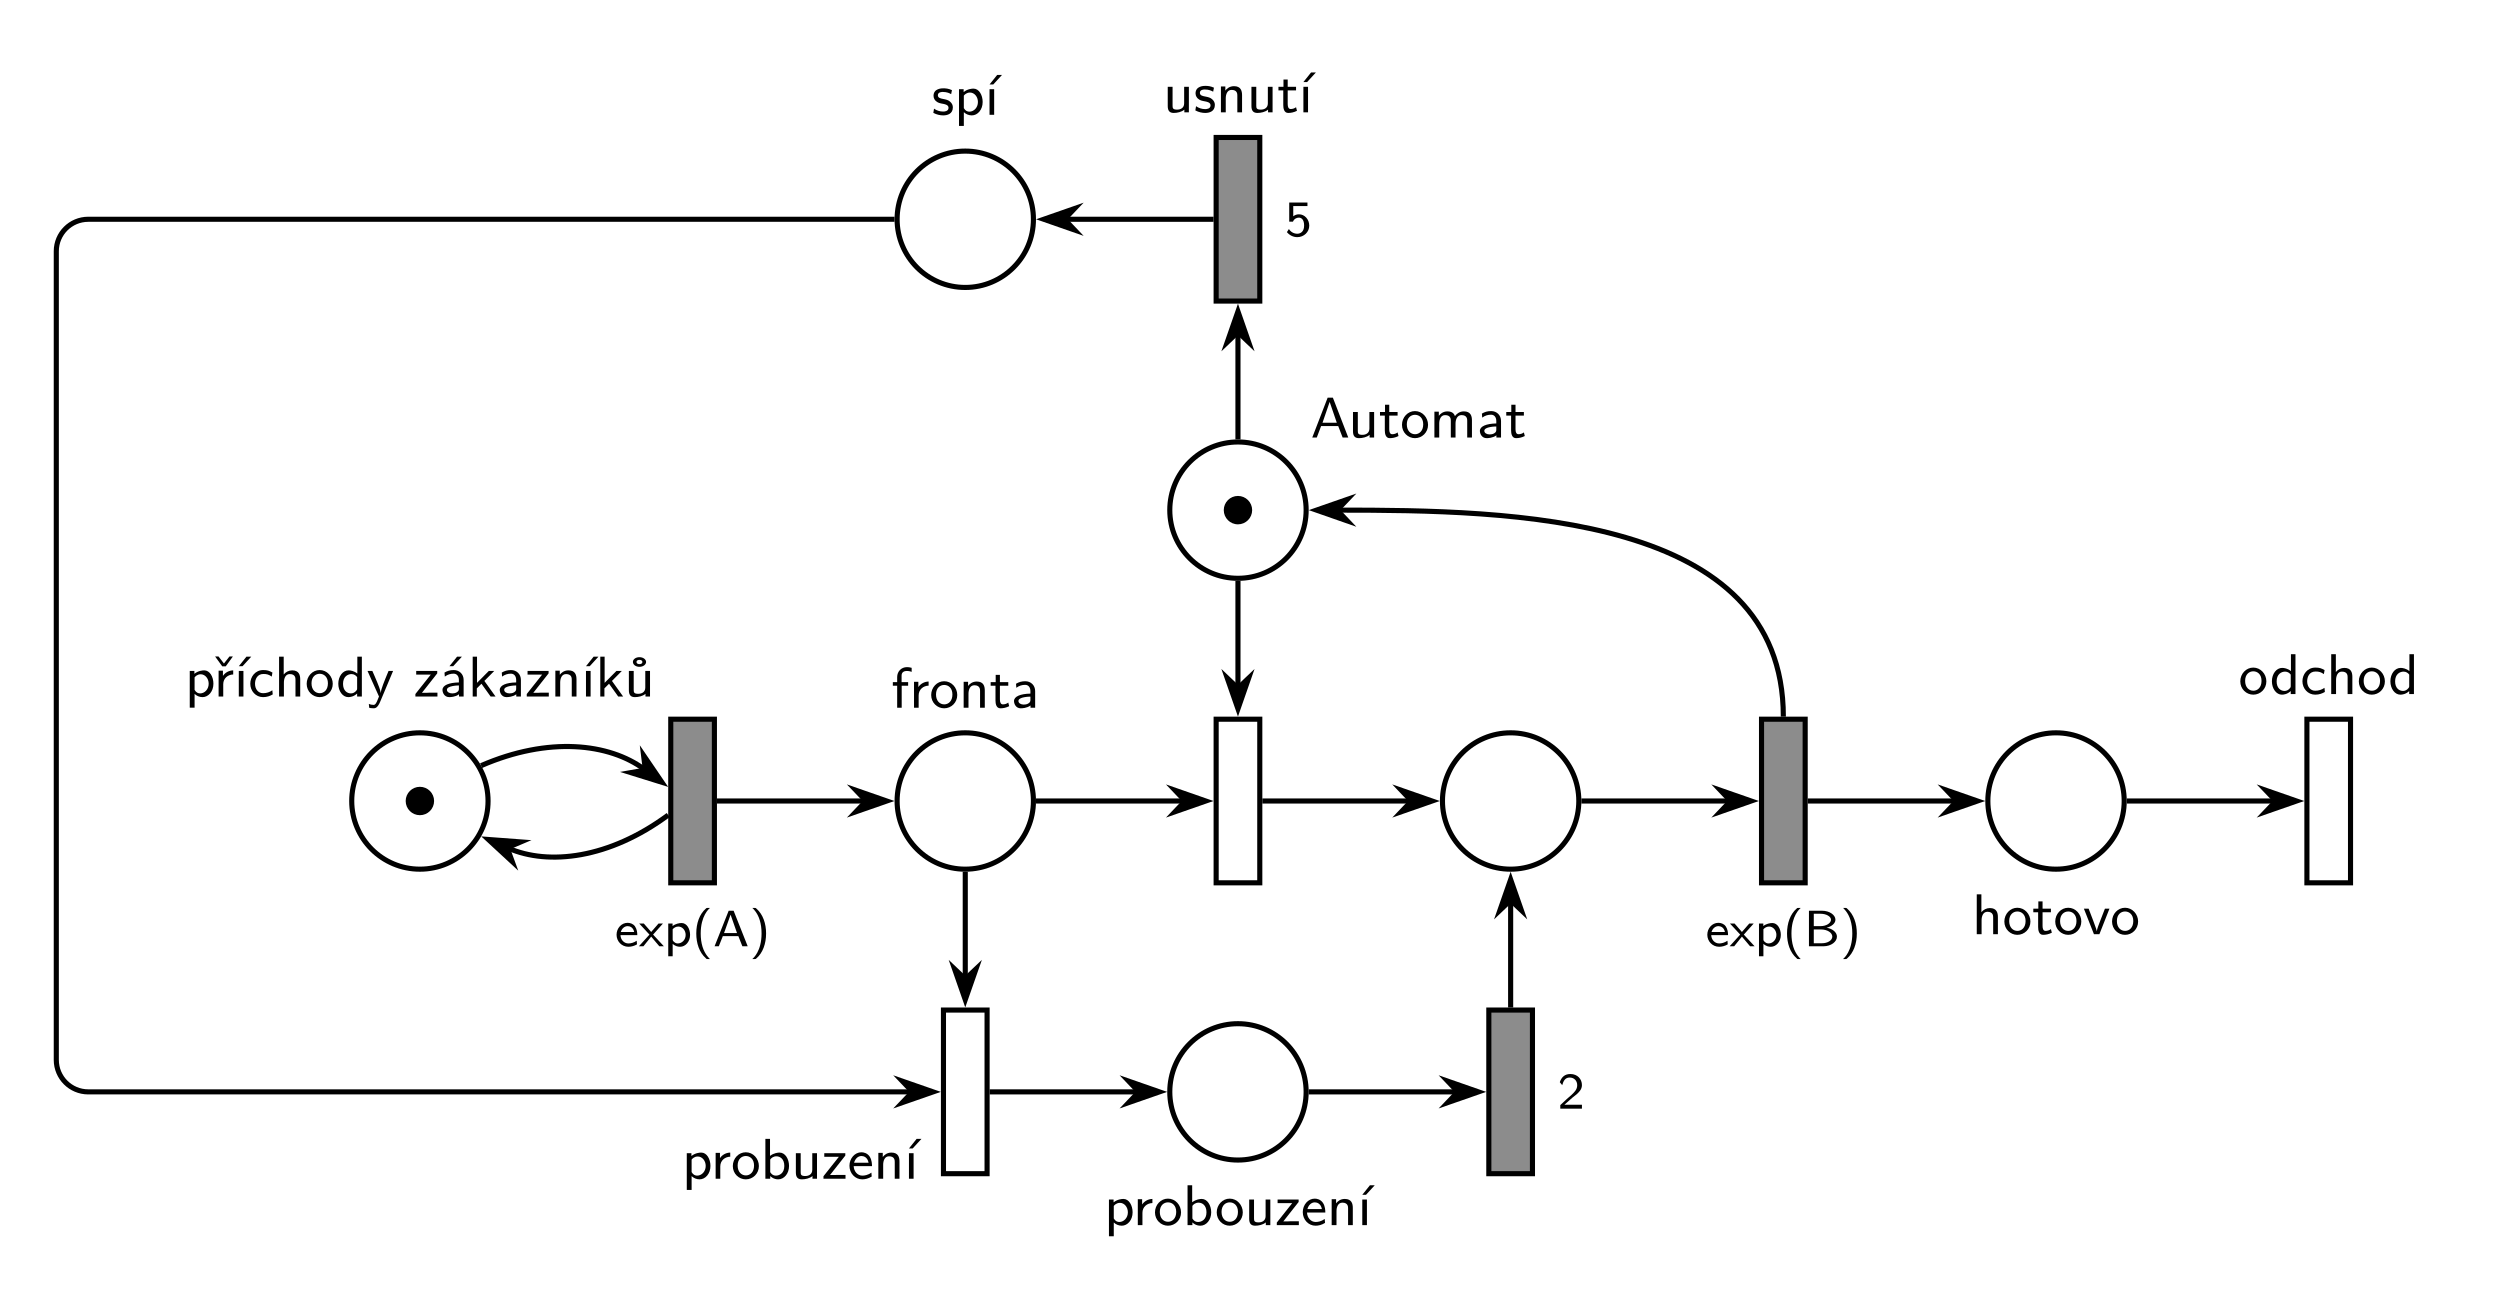
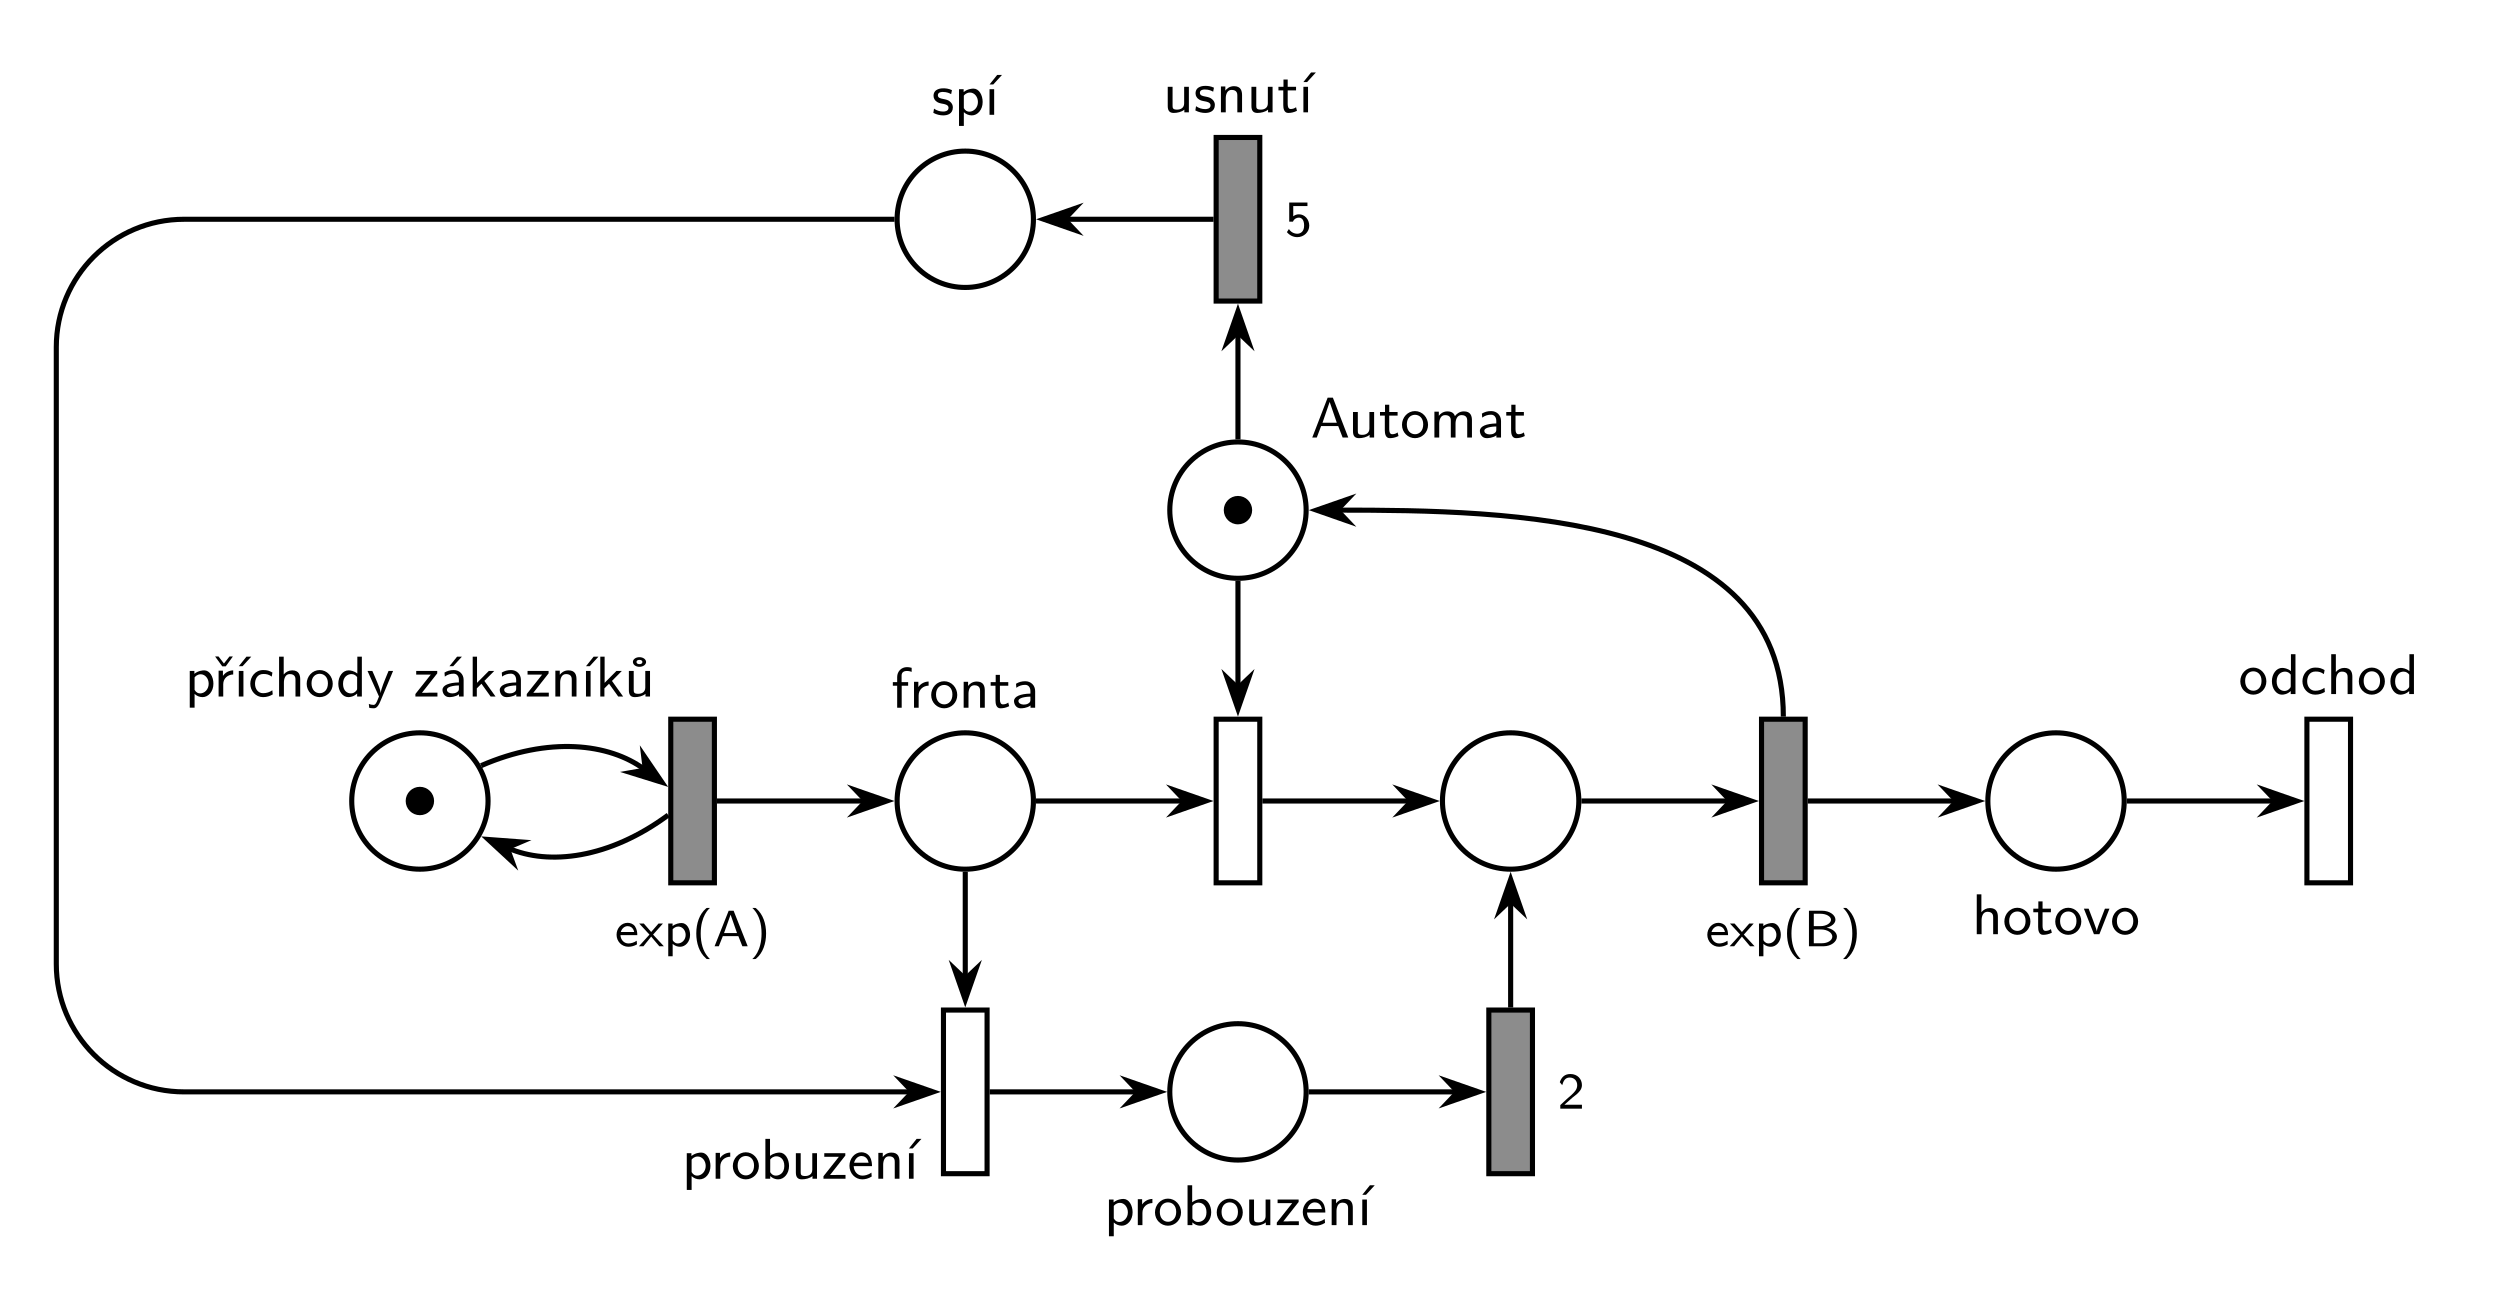
<svg xmlns="http://www.w3.org/2000/svg" xmlns:xlink="http://www.w3.org/1999/xlink" width="388.041pt" height="204.063pt" viewBox="0 0 388.041 204.063">
  <defs>
    <g>
      <g id="glyph-0-0">
        <path d="M 4.406 -1.984 C 4.406 -3.062 3.844 -4.062 2.984 -4.062 C 2.734 -4.062 2.062 -4.016 1.453 -3.531 L 1.453 -3.969 L 0.734 -3.969 L 0.734 1.734 L 1.484 1.734 L 1.484 -0.406 C 1.812 -0.094 2.25 0.094 2.719 0.094 C 3.625 0.094 4.406 -0.781 4.406 -1.984 Z M 3.672 -1.984 C 3.672 -1.125 3.047 -0.484 2.344 -0.484 C 2.062 -0.484 1.734 -0.594 1.484 -1.031 L 1.484 -2.969 C 1.594 -3.125 1.922 -3.453 2.438 -3.453 C 3.109 -3.453 3.672 -2.812 3.672 -1.984 Z M 3.672 -1.984 " />
      </g>
      <g id="glyph-0-1">
        <path d="M 3 -3.422 L 3 -4.062 C 2.359 -4.047 1.766 -3.734 1.406 -3.203 L 1.406 -4.016 L 0.734 -4.016 L 0.734 0 L 1.453 0 L 1.453 -1.906 C 1.453 -2.844 2.188 -3.406 3 -3.422 Z M 2.953 -6.219 L 2.422 -6.219 L 1.562 -5.125 L 0.719 -6.219 L 0.188 -6.219 L 1.297 -4.688 L 1.844 -4.688 Z M 2.953 -6.219 " />
      </g>
      <g id="glyph-0-2">
        <path d="M 1.453 0 L 1.453 -3.969 L 0.734 -3.969 L 0.734 0 Z M 2.672 -6.188 L 1.922 -6.188 L 0.734 -4.703 L 1.312 -4.703 Z M 2.672 -6.188 " />
      </g>
      <g id="glyph-0-3">
        <path d="M 3.812 -0.328 L 3.75 -0.969 C 3.328 -0.672 2.859 -0.516 2.312 -0.516 C 1.562 -0.516 1.062 -1.141 1.062 -1.984 C 1.062 -2.672 1.406 -3.5 2.359 -3.5 C 2.922 -3.5 3.203 -3.406 3.656 -3.094 L 3.766 -3.719 C 3.266 -4 2.984 -4.109 2.344 -4.109 C 1.078 -4.109 0.328 -3.047 0.328 -1.984 C 0.328 -0.875 1.156 0.094 2.312 0.094 C 2.938 0.094 3.406 -0.094 3.812 -0.328 Z M 3.812 -0.328 " />
      </g>
      <g id="glyph-0-4">
        <path d="M 4 0 L 4 -2.656 C 4 -3.312 3.828 -4.062 2.75 -4.062 C 2.234 -4.062 1.75 -3.812 1.438 -3.422 L 1.438 -6.188 L 0.719 -6.188 L 0.719 0 L 1.469 0 L 1.469 -2.172 C 1.469 -2.766 1.688 -3.484 2.375 -3.484 C 3.266 -3.484 3.266 -2.844 3.266 -2.594 L 3.266 0 Z M 4 0 " />
      </g>
      <g id="glyph-0-5">
        <path d="M 4.312 -1.969 C 4.312 -3.125 3.422 -4.109 2.281 -4.109 C 1.172 -4.109 0.266 -3.156 0.266 -1.969 C 0.266 -0.781 1.203 0.094 2.281 0.094 C 3.391 0.094 4.312 -0.797 4.312 -1.969 Z M 3.562 -2.047 C 3.562 -1.016 2.938 -0.516 2.297 -0.516 C 1.609 -0.516 1.016 -1.047 1.016 -2.047 C 1.016 -3.094 1.672 -3.531 2.281 -3.531 C 2.922 -3.531 3.562 -3.078 3.562 -2.047 Z M 3.562 -2.047 " />
      </g>
      <g id="glyph-0-6">
        <path d="M 3.984 0 L 3.984 -6.188 L 3.281 -6.188 L 3.281 -3.562 C 2.781 -3.984 2.203 -4.062 1.922 -4.062 C 1.016 -4.062 0.328 -3.125 0.328 -1.984 C 0.328 -0.828 1.016 0.094 1.875 0.094 C 2.156 0.094 2.719 0.031 3.25 -0.469 L 3.25 0 Z M 3.25 -1.266 C 3.25 -1.094 3.25 -1.078 3.156 -0.953 C 2.906 -0.625 2.609 -0.484 2.281 -0.484 C 1.703 -0.484 1.062 -0.906 1.062 -1.969 C 1.062 -3.109 1.812 -3.484 2.375 -3.484 C 2.797 -3.484 3.078 -3.25 3.25 -3.016 Z M 3.25 -1.266 " />
      </g>
      <g id="glyph-0-7">
        <path d="M 4.094 -3.969 L 3.391 -3.969 C 2.719 -2.344 2.219 -1.156 2.172 -0.531 C 2.156 -0.938 1.781 -1.859 1.672 -2.109 C 1.297 -3.031 1.156 -3.328 0.875 -3.969 L 0.125 -3.969 L 1.906 0 L 1.578 0.797 C 1.344 1.297 1.172 1.297 1.047 1.297 C 0.906 1.297 0.594 1.266 0.328 1.141 L 0.391 1.75 C 0.406 1.766 0.734 1.828 1.047 1.828 C 1.281 1.828 1.672 1.828 2.109 0.766 Z M 4.094 -3.969 " />
      </g>
      <g id="glyph-0-8">
        <path d="M 3.688 0 L 3.688 -0.594 L 2.344 -0.594 C 2.234 -0.594 2.125 -0.578 2.031 -0.578 L 1.281 -0.578 L 3.656 -3.594 L 3.656 -3.969 L 0.391 -3.969 L 0.391 -3.406 L 1.641 -3.406 C 1.75 -3.406 1.859 -3.406 1.969 -3.406 L 2.656 -3.406 L 0.266 -0.391 L 0.266 0 Z M 3.688 0 " />
      </g>
      <g id="glyph-0-9">
        <path d="M 3.766 0 L 3.766 -2.578 C 3.766 -3.469 3.109 -4.109 2.234 -4.109 C 1.656 -4.109 1.219 -3.969 0.797 -3.719 L 0.844 -3.094 C 1.297 -3.422 1.734 -3.547 2.219 -3.547 C 2.719 -3.547 3.031 -3.156 3.031 -2.562 L 3.031 -2.188 C 1.484 -2.156 0.484 -1.75 0.484 -1.031 C 0.484 -0.609 0.766 0.094 1.531 0.094 C 1.719 0.094 2.484 0.078 3.047 -0.344 L 3.047 0 Z M 3.031 -1.25 C 3.031 -1.062 3.031 -0.844 2.703 -0.656 C 2.484 -0.516 2.188 -0.484 2 -0.484 C 1.547 -0.484 1.172 -0.703 1.172 -1.047 C 1.172 -1.688 2.906 -1.719 3.031 -1.719 Z M 3.5 -6.188 L 2.75 -6.188 L 1.562 -4.703 L 2.141 -4.703 Z M 3.5 -6.188 " />
      </g>
      <g id="glyph-0-10">
        <path d="M 4.312 0 L 2.578 -2.422 L 4.109 -3.969 L 3.266 -3.969 L 1.438 -2.125 L 1.438 -6.188 L 0.766 -6.188 L 0.766 0 L 1.406 0 L 1.406 -1.266 L 2.125 -1.984 L 3.547 0 Z M 4.312 0 " />
      </g>
      <g id="glyph-0-11">
        <path d="M 3.766 0 L 3.766 -2.578 C 3.766 -3.469 3.109 -4.109 2.234 -4.109 C 1.656 -4.109 1.219 -3.969 0.797 -3.719 L 0.844 -3.094 C 1.297 -3.422 1.734 -3.547 2.219 -3.547 C 2.719 -3.547 3.031 -3.156 3.031 -2.562 L 3.031 -2.188 C 1.484 -2.156 0.484 -1.75 0.484 -1.031 C 0.484 -0.609 0.766 0.094 1.531 0.094 C 1.719 0.094 2.484 0.078 3.047 -0.344 L 3.047 0 Z M 3.031 -1.25 C 3.031 -1.062 3.031 -0.844 2.703 -0.656 C 2.484 -0.516 2.188 -0.484 2 -0.484 C 1.547 -0.484 1.172 -0.703 1.172 -1.047 C 1.172 -1.688 2.906 -1.719 3.031 -1.719 Z M 3.031 -1.25 " />
      </g>
      <g id="glyph-0-12">
        <path d="M 4 0 L 4 -2.656 C 4 -3.312 3.828 -4.062 2.75 -4.062 C 2.047 -4.062 1.609 -3.656 1.406 -3.375 L 1.406 -4.016 L 0.719 -4.016 L 0.719 0 L 1.469 0 L 1.469 -2.172 C 1.469 -2.766 1.688 -3.484 2.375 -3.484 C 3.266 -3.484 3.266 -2.844 3.266 -2.594 L 3.266 0 Z M 4 0 " />
      </g>
      <g id="glyph-0-13">
        <path d="M 4 0 L 4 -3.969 L 3.266 -3.969 L 3.266 -1.391 C 3.266 -0.672 2.703 -0.422 2.172 -0.422 C 1.531 -0.422 1.469 -0.641 1.469 -1.016 L 1.469 -3.969 L 0.719 -3.969 L 0.719 -0.969 C 0.719 -0.219 1.031 0.094 1.656 0.094 C 2.172 0.094 2.875 -0.047 3.297 -0.422 L 3.297 0 Z M 2.812 -5.359 C 2.812 -5.078 2.547 -5.031 2.359 -5.031 C 2.188 -5.031 1.906 -5.078 1.906 -5.359 C 1.906 -5.641 2.188 -5.688 2.359 -5.688 C 2.531 -5.688 2.812 -5.641 2.812 -5.359 Z M 3.391 -5.359 C 3.391 -5.766 2.938 -6.109 2.359 -6.109 C 1.75 -6.109 1.344 -5.75 1.344 -5.375 C 1.344 -4.953 1.781 -4.609 2.359 -4.609 C 2.969 -4.609 3.391 -4.984 3.391 -5.359 Z M 3.391 -5.359 " />
      </g>
      <g id="glyph-0-14">
        <path d="M 3.172 -5.562 L 3.172 -6.188 C 3.062 -6.219 2.781 -6.297 2.438 -6.297 C 1.578 -6.297 0.922 -5.641 0.922 -4.75 L 0.922 -3.969 L 0.25 -3.969 L 0.25 -3.406 L 0.922 -3.406 L 0.922 0 L 1.625 0 L 1.625 -3.406 L 2.625 -3.406 L 2.625 -3.969 L 1.609 -3.969 L 1.609 -5 C 1.609 -5.641 2.188 -5.703 2.438 -5.703 C 2.516 -5.703 2.812 -5.703 3.172 -5.562 Z M 3.172 -5.562 " />
      </g>
      <g id="glyph-0-15">
        <path d="M 3 -3.422 L 3 -4.062 C 2.359 -4.047 1.766 -3.734 1.406 -3.203 L 1.406 -4.016 L 0.734 -4.016 L 0.734 0 L 1.453 0 L 1.453 -1.906 C 1.453 -2.844 2.188 -3.406 3 -3.422 Z M 3 -3.422 " />
      </g>
      <g id="glyph-0-16">
        <path d="M 3.047 -0.234 L 2.906 -0.797 C 2.672 -0.609 2.359 -0.516 2.078 -0.516 C 1.734 -0.516 1.609 -0.828 1.609 -1.281 L 1.609 -3.406 L 2.906 -3.406 L 2.906 -3.969 L 1.609 -3.969 L 1.609 -5.094 L 0.953 -5.094 L 0.953 -3.969 L 0.172 -3.969 L 0.172 -3.406 L 0.922 -3.406 L 0.922 -1.125 C 0.922 -0.594 1.047 0.094 1.688 0.094 C 2.094 0.094 2.547 0.016 3.047 -0.234 Z M 3.047 -0.234 " />
      </g>
      <g id="glyph-0-17">
        <path d="M 5.859 0 L 3.469 -6.188 L 2.656 -6.188 L 0.266 0 L 0.969 0 L 1.641 -1.781 L 4.297 -1.781 L 4.984 0 Z M 4.078 -2.297 L 1.859 -2.297 L 2.969 -5.531 Z M 4.078 -2.297 " />
      </g>
      <g id="glyph-0-18">
        <path d="M 4 0 L 4 -3.969 L 3.266 -3.969 L 3.266 -1.391 C 3.266 -0.672 2.703 -0.422 2.172 -0.422 C 1.531 -0.422 1.469 -0.641 1.469 -1.016 L 1.469 -3.969 L 0.719 -3.969 L 0.719 -0.969 C 0.719 -0.219 1.031 0.094 1.656 0.094 C 2.172 0.094 2.875 -0.047 3.297 -0.422 L 3.297 0 Z M 4 0 " />
      </g>
      <g id="glyph-0-19">
        <path d="M 6.547 0 L 6.547 -2.656 C 6.547 -3.312 6.375 -4.062 5.297 -4.062 C 4.547 -4.062 4.125 -3.609 3.906 -3.328 C 3.844 -3.5 3.656 -4.062 2.75 -4.062 C 2.047 -4.062 1.609 -3.656 1.406 -3.375 L 1.406 -4.016 L 0.719 -4.016 L 0.719 0 L 1.469 0 L 1.469 -2.172 C 1.469 -2.766 1.688 -3.484 2.375 -3.484 C 3.266 -3.484 3.266 -2.844 3.266 -2.594 L 3.266 0 L 4 0 L 4 -2.172 C 4 -2.766 4.234 -3.484 4.922 -3.484 C 5.812 -3.484 5.812 -2.844 5.812 -2.594 L 5.812 0 Z M 6.547 0 " />
      </g>
      <g id="glyph-0-20">
        <path d="M 4.094 -3.969 L 3.391 -3.969 C 3 -2.984 3 -2.969 2.688 -2.156 C 2.5 -1.688 2.172 -0.828 2.125 -0.484 L 2.109 -0.484 C 2.094 -0.641 2.062 -0.812 1.578 -2.094 L 0.859 -3.969 L 0.125 -3.969 L 1.688 0 L 2.531 0 Z M 4.094 -3.969 " />
      </g>
      <g id="glyph-0-21">
        <path d="M 3.297 -1.156 C 3.297 -1.469 3.172 -1.781 2.859 -2.047 C 2.562 -2.297 2.297 -2.359 1.734 -2.469 C 1.422 -2.531 0.969 -2.609 0.969 -3.031 C 0.969 -3.547 1.609 -3.547 1.734 -3.547 C 2.391 -3.547 2.781 -3.344 3.031 -3.203 L 3.156 -3.828 C 2.594 -4.078 2.188 -4.109 1.812 -4.109 C 1.609 -4.109 0.297 -4.109 0.297 -2.938 C 0.297 -2.5 0.562 -2.234 0.656 -2.141 C 1 -1.844 1.234 -1.797 1.844 -1.688 C 2.125 -1.625 2.625 -1.531 2.625 -1.078 C 2.625 -0.5 1.906 -0.5 1.797 -0.5 C 1.266 -0.5 0.766 -0.672 0.375 -0.953 L 0.266 -0.297 C 0.797 -0.016 1.344 0.094 1.797 0.094 C 2.375 0.094 3.297 -0.094 3.297 -1.156 Z M 3.297 -1.156 " />
      </g>
      <g id="glyph-0-22">
        <path d="M 4.406 -1.984 C 4.406 -3.062 3.812 -4.062 2.938 -4.062 C 2.703 -4.062 2.062 -4.016 1.453 -3.547 L 1.453 -6.188 L 0.734 -6.188 L 0.734 0 L 1.484 0 L 1.484 -0.422 C 1.594 -0.297 2.047 0.094 2.719 0.094 C 3.641 0.094 4.406 -0.797 4.406 -1.984 Z M 3.672 -1.984 C 3.672 -0.844 2.906 -0.484 2.359 -0.484 C 1.781 -0.484 1.531 -0.953 1.484 -1.031 L 1.484 -2.984 C 1.609 -3.172 1.938 -3.484 2.438 -3.484 C 2.984 -3.484 3.672 -3.109 3.672 -1.984 Z M 3.672 -1.984 " />
      </g>
      <g id="glyph-0-23">
        <path d="M 3.812 -1.953 C 3.812 -2.234 3.797 -2.906 3.453 -3.438 C 3.078 -4 2.5 -4.109 2.172 -4.109 C 1.141 -4.109 0.312 -3.156 0.312 -2.016 C 0.312 -0.844 1.188 0.094 2.297 0.094 C 2.734 0.094 3.25 -0.016 3.766 -0.344 L 3.719 -0.953 C 3.156 -0.547 2.625 -0.484 2.312 -0.484 C 1.562 -0.484 1 -1.141 0.969 -1.953 Z M 3.281 -2.484 L 1.031 -2.484 C 1.172 -3.047 1.609 -3.531 2.172 -3.531 C 2.5 -3.531 3.109 -3.375 3.281 -2.484 Z M 3.281 -2.484 " />
      </g>
      <g id="glyph-1-0">
        <path d="M 3.5 -1.734 C 3.5 -2.109 3.453 -2.641 3.141 -3.094 C 2.859 -3.5 2.375 -3.641 2 -3.641 C 1.031 -3.641 0.281 -2.797 0.281 -1.781 C 0.281 -0.766 1.078 0.078 2.125 0.078 C 2.578 0.078 3.062 -0.062 3.453 -0.297 L 3.406 -0.859 C 2.969 -0.547 2.469 -0.438 2.125 -0.438 C 1.438 -0.438 0.906 -1.016 0.891 -1.734 Z M 3.016 -2.219 L 0.938 -2.219 C 1.125 -2.844 1.594 -3.125 2 -3.125 C 2.344 -3.125 2.859 -2.953 3.016 -2.219 Z M 3.016 -2.219 " />
      </g>
      <g id="glyph-1-1">
        <path d="M 3.875 0 L 2.203 -1.812 L 3.734 -3.531 L 3.047 -3.531 L 1.906 -2.219 L 0.766 -3.531 L 0.047 -3.531 L 1.641 -1.812 L 0 0 L 0.703 0 L 1.906 -1.5 L 3.172 0 Z M 3.875 0 " />
      </g>
      <g id="glyph-1-2">
        <path d="M 4.062 -1.766 C 4.062 -2.719 3.547 -3.609 2.75 -3.609 C 2.391 -3.609 1.797 -3.5 1.344 -3.141 L 1.344 -3.531 L 0.672 -3.531 L 0.672 1.547 L 1.359 1.547 L 1.359 -0.375 C 1.781 0.016 2.234 0.078 2.516 0.078 C 3.344 0.078 4.062 -0.719 4.062 -1.766 Z M 3.375 -1.766 C 3.375 -0.984 2.781 -0.438 2.156 -0.438 C 2.047 -0.438 1.844 -0.453 1.641 -0.625 C 1.391 -0.812 1.359 -0.922 1.359 -1.078 L 1.359 -2.641 C 1.547 -2.859 1.859 -3.062 2.234 -3.062 C 2.875 -3.062 3.375 -2.469 3.375 -1.766 Z M 3.375 -1.766 " />
      </g>
      <g id="glyph-1-3">
        <path d="M 2.797 1.984 C 2.781 1.969 2.016 1.312 1.641 0.078 C 1.453 -0.547 1.359 -1.203 1.359 -1.984 C 1.359 -4.734 2.641 -5.812 2.797 -5.953 L 2.422 -5.953 C 2.281 -5.953 2.266 -5.953 2.172 -5.859 C 1.172 -5 0.672 -3.578 0.672 -1.984 C 0.672 -0.484 1.125 0.953 2.172 1.875 C 2.266 1.984 2.281 1.984 2.422 1.984 Z M 2.797 1.984 " />
      </g>
      <g id="glyph-1-4">
        <path d="M 5.375 0 L 3.188 -5.516 L 2.422 -5.516 L 0.234 0 L 0.891 0 L 1.516 -1.578 L 3.922 -1.578 L 4.547 0 Z M 3.719 -2.047 L 1.703 -2.047 L 2.719 -4.906 Z M 3.719 -2.047 " />
      </g>
      <g id="glyph-1-5">
        <path d="M 2.609 -1.984 C 2.609 -3.484 2.156 -4.922 1.109 -5.844 C 1 -5.953 0.984 -5.953 0.844 -5.953 L 0.469 -5.953 C 0.484 -5.938 1.266 -5.281 1.625 -4.047 C 1.812 -3.422 1.906 -2.766 1.906 -1.984 C 1.906 0.766 0.625 1.844 0.469 1.984 L 0.844 1.984 C 0.984 1.984 1 1.984 1.094 1.891 C 2.094 1.031 2.609 -0.391 2.609 -1.984 Z M 2.609 -1.984 " />
      </g>
      <g id="glyph-1-6">
        <path d="M 5.141 -1.5 C 5.141 -2.188 4.406 -2.75 3.531 -2.875 C 4.344 -3.078 4.906 -3.562 4.906 -4.125 C 4.906 -4.859 4 -5.516 2.828 -5.516 L 0.797 -5.516 L 0.797 0 L 3.062 0 C 4.234 0 5.141 -0.703 5.141 -1.5 Z M 4.219 -4.125 C 4.219 -3.594 3.5 -3.125 2.594 -3.125 L 1.547 -3.125 L 1.547 -5.047 L 2.594 -5.047 C 3.484 -5.047 4.219 -4.625 4.219 -4.125 Z M 4.422 -1.5 C 4.422 -0.906 3.688 -0.469 2.812 -0.469 L 1.547 -0.469 L 1.547 -2.609 L 2.672 -2.609 C 3.672 -2.609 4.422 -2.094 4.422 -1.5 Z M 4.422 -1.5 " />
      </g>
      <g id="glyph-1-7">
        <path d="M 3.781 -1.609 C 3.781 -2.594 3.062 -3.375 2.188 -3.375 C 1.844 -3.375 1.547 -3.266 1.297 -3.062 L 1.297 -4.656 L 3.5 -4.656 L 3.5 -5.203 L 0.672 -5.203 L 0.672 -2.234 L 1.25 -2.234 C 1.438 -2.672 1.812 -2.859 2.172 -2.859 C 2.5 -2.859 2.984 -2.641 2.984 -1.625 C 2.984 -0.594 2.328 -0.359 1.922 -0.359 C 1.391 -0.359 0.891 -0.641 0.625 -1.094 L 0.312 -0.609 C 0.703 -0.125 1.297 0.172 1.922 0.172 C 2.969 0.172 3.781 -0.641 3.781 -1.609 Z M 3.781 -1.609 " />
      </g>
      <g id="glyph-1-8">
        <path d="M 3.781 0 L 3.781 -0.609 L 2.25 -0.609 C 2.156 -0.609 2.062 -0.609 1.953 -0.609 L 1.062 -0.609 L 2.281 -1.688 C 2.422 -1.812 2.812 -2.109 2.969 -2.234 C 3.312 -2.562 3.781 -2.969 3.781 -3.656 C 3.781 -4.562 3.125 -5.375 1.984 -5.375 C 1.141 -5.375 0.625 -4.922 0.344 -4.109 L 0.719 -3.641 C 0.906 -4.312 1.188 -4.828 1.875 -4.828 C 2.547 -4.828 3.047 -4.359 3.047 -3.641 C 3.047 -2.984 2.656 -2.609 2.188 -2.156 C 2.031 -2 1.594 -1.641 1.422 -1.484 C 1.203 -1.281 0.656 -0.75 0.422 -0.547 L 0.422 0 Z M 3.781 0 " />
      </g>
    </g>
    <clipPath id="clip-0">
      <path clip-rule="nonzero" d="M 0.41 0 L 386.676 0 L 386.676 203.129 L 0.41 203.129 Z M 0.41 0 " />
    </clipPath>
    <clipPath id="clip-1">
      <path clip-rule="nonzero" d="M 0.41 22 L 153 22 L 153 181 L 0.41 181 Z M 0.41 22 " />
    </clipPath>
  </defs>
  <g clip-path="url(#clip-0)">
    <path fill-rule="nonzero" fill="rgb(100%, 100%, 100%)" fill-opacity="1" d="M 0.41 203.133 L 0.41 0 L 386.68 0 L 386.68 203.133 Z M 0.41 203.133 " />
  </g>
  <path fill="none" stroke-width="0.797" stroke-linecap="butt" stroke-linejoin="miter" stroke="rgb(0%, 0%, 0%)" stroke-opacity="1" stroke-miterlimit="10" d="M 10.628 0.001 C 10.628 5.872 5.872 10.632 0.002 10.632 C -5.869 10.632 -10.629 5.872 -10.629 0.001 C -10.629 -5.87 -5.869 -10.63 0.002 -10.63 C 5.872 -10.63 10.628 -5.87 10.628 0.001 Z M 10.628 0.001 " transform="matrix(0.995429, 0, 0, -0.995429, 65.17413, 124.3291)" />
  <path fill-rule="nonzero" fill="rgb(0%, 0%, 0%)" fill-opacity="1" d="M 67.379 124.328 C 67.379 123.113 66.391 122.125 65.176 122.125 C 63.957 122.125 62.969 123.113 62.969 124.328 C 62.969 125.547 63.957 126.531 65.176 126.531 C 66.391 126.531 67.379 125.547 67.379 124.328 Z M 67.379 124.328 " />
  <g fill="rgb(0%, 0%, 0%)" fill-opacity="1">
    <use xlink:href="#glyph-0-0" x="28.719" y="108.112" />
  </g>
  <g fill="rgb(0%, 0%, 0%)" fill-opacity="1">
    <use xlink:href="#glyph-0-1" x="33.197" y="108.112" />
    <use xlink:href="#glyph-0-2" x="36.331" y="108.112" />
    <use xlink:href="#glyph-0-3" x="38.521" y="108.112" />
    <use xlink:href="#glyph-0-4" x="42.598" y="108.112" />
    <use xlink:href="#glyph-0-5" x="47.336" y="108.112" />
  </g>
  <g fill="rgb(0%, 0%, 0%)" fill-opacity="1">
    <use xlink:href="#glyph-0-6" x="52.182" y="108.112" />
    <use xlink:href="#glyph-0-7" x="56.919" y="108.112" />
  </g>
  <g fill="rgb(0%, 0%, 0%)" fill-opacity="1">
    <use xlink:href="#glyph-0-8" x="64.21" y="108.112" />
    <use xlink:href="#glyph-0-9" x="68.197" y="108.112" />
    <use xlink:href="#glyph-0-10" x="72.604" y="108.112" />
    <use xlink:href="#glyph-0-11" x="77.087" y="108.112" />
    <use xlink:href="#glyph-0-8" x="81.495" y="108.112" />
    <use xlink:href="#glyph-0-12" x="85.481" y="108.112" />
    <use xlink:href="#glyph-0-2" x="90.219" y="108.112" />
    <use xlink:href="#glyph-0-10" x="92.409" y="108.112" />
    <use xlink:href="#glyph-0-13" x="96.893" y="108.112" />
  </g>
  <path fill="none" stroke-width="0.797" stroke-linecap="butt" stroke-linejoin="miter" stroke="rgb(0%, 0%, 0%)" stroke-opacity="1" stroke-miterlimit="10" d="M 95.669 0.001 C 95.669 5.872 90.909 10.632 85.039 10.632 C 79.168 10.632 74.412 5.872 74.412 0.001 C 74.412 -5.87 79.168 -10.63 85.039 -10.63 C 90.909 -10.63 95.669 -5.87 95.669 0.001 Z M 95.669 0.001 " transform="matrix(0.995429, 0, 0, -0.995429, 65.17413, 124.3291)" />
  <g fill="rgb(0%, 0%, 0%)" fill-opacity="1">
    <use xlink:href="#glyph-0-14" x="138.333" y="109.847" />
    <use xlink:href="#glyph-0-15" x="141.136" y="109.847" />
    <use xlink:href="#glyph-0-5" x="144.269" y="109.847" />
    <use xlink:href="#glyph-0-12" x="148.856" y="109.847" />
    <use xlink:href="#glyph-0-16" x="153.594" y="109.847" />
    <use xlink:href="#glyph-0-11" x="156.906" y="109.847" />
  </g>
  <path fill="none" stroke-width="0.797" stroke-linecap="butt" stroke-linejoin="miter" stroke="rgb(0%, 0%, 0%)" stroke-opacity="1" stroke-miterlimit="10" d="M 138.192 45.357 C 138.192 51.227 133.432 55.983 127.561 55.983 C 121.691 55.983 116.931 51.227 116.931 45.357 C 116.931 39.482 121.691 34.726 127.561 34.726 C 133.432 34.726 138.192 39.482 138.192 45.357 Z M 138.192 45.357 " transform="matrix(0.995429, 0, 0, -0.995429, 65.17413, 124.3291)" />
  <path fill-rule="nonzero" fill="rgb(0%, 0%, 0%)" fill-opacity="1" d="M 194.355 79.18 C 194.355 77.965 193.367 76.977 192.152 76.977 C 190.934 76.977 189.949 77.965 189.949 79.18 C 189.949 80.398 190.934 81.387 192.152 81.387 C 193.367 81.387 194.355 80.398 194.355 79.18 Z M 194.355 79.18 " />
  <g fill="rgb(0%, 0%, 0%)" fill-opacity="1">
    <use xlink:href="#glyph-0-17" x="203.416" y="67.915" />
  </g>
  <g fill="rgb(0%, 0%, 0%)" fill-opacity="1">
    <use xlink:href="#glyph-0-18" x="209.287" y="67.915" />
    <use xlink:href="#glyph-0-16" x="214.024" y="67.915" />
  </g>
  <g fill="rgb(0%, 0%, 0%)" fill-opacity="1">
    <use xlink:href="#glyph-0-5" x="217.345" y="67.915" />
  </g>
  <g fill="rgb(0%, 0%, 0%)" fill-opacity="1">
    <use xlink:href="#glyph-0-19" x="221.923" y="67.915" />
  </g>
  <g fill="rgb(0%, 0%, 0%)" fill-opacity="1">
    <use xlink:href="#glyph-0-11" x="229.218" y="67.915" />
    <use xlink:href="#glyph-0-16" x="233.625" y="67.915" />
  </g>
  <path fill="none" stroke-width="0.797" stroke-linecap="butt" stroke-linejoin="miter" stroke="rgb(0%, 0%, 0%)" stroke-opacity="1" stroke-miterlimit="10" d="M 180.71 0.001 C 180.71 5.872 175.95 10.632 170.08 10.632 C 164.209 10.632 159.449 5.872 159.449 0.001 C 159.449 -5.87 164.209 -10.63 170.08 -10.63 C 175.95 -10.63 180.71 -5.87 180.71 0.001 Z M 180.71 0.001 " transform="matrix(0.995429, 0, 0, -0.995429, 65.17413, 124.3291)" />
  <path fill="none" stroke-width="0.797" stroke-linecap="butt" stroke-linejoin="miter" stroke="rgb(0%, 0%, 0%)" stroke-opacity="1" stroke-miterlimit="10" d="M 265.751 0.001 C 265.751 5.872 260.991 10.632 255.121 10.632 C 249.25 10.632 244.49 5.872 244.49 0.001 C 244.49 -5.87 249.25 -10.63 255.121 -10.63 C 260.991 -10.63 265.751 -5.87 265.751 0.001 Z M 265.751 0.001 " transform="matrix(0.995429, 0, 0, -0.995429, 65.17413, 124.3291)" />
  <g fill="rgb(0%, 0%, 0%)" fill-opacity="1">
    <use xlink:href="#glyph-0-4" x="306.106" y="145.008" />
    <use xlink:href="#glyph-0-5" x="310.843" y="145.008" />
    <use xlink:href="#glyph-0-16" x="315.43" y="145.008" />
    <use xlink:href="#glyph-0-5" x="318.742" y="145.008" />
    <use xlink:href="#glyph-0-20" x="323.329" y="145.008" />
    <use xlink:href="#glyph-0-5" x="327.558" y="145.008" />
  </g>
  <path fill="none" stroke-width="0.797" stroke-linecap="butt" stroke-linejoin="miter" stroke="rgb(0%, 0%, 0%)" stroke-opacity="1" stroke-miterlimit="10" d="M 95.669 90.709 C 95.669 96.579 90.909 101.339 85.039 101.339 C 79.168 101.339 74.412 96.579 74.412 90.709 C 74.412 84.838 79.168 80.078 85.039 80.078 C 90.909 80.078 95.669 84.838 95.669 90.709 Z M 95.669 90.709 " transform="matrix(0.995429, 0, 0, -0.995429, 65.17413, 124.3291)" />
  <g fill="rgb(0%, 0%, 0%)" fill-opacity="1">
    <use xlink:href="#glyph-0-21" x="144.602" y="17.817" />
    <use xlink:href="#glyph-0-0" x="148.119" y="17.817" />
    <use xlink:href="#glyph-0-2" x="152.857" y="17.817" />
  </g>
  <path fill="none" stroke-width="0.797" stroke-linecap="butt" stroke-linejoin="miter" stroke="rgb(0%, 0%, 0%)" stroke-opacity="1" stroke-miterlimit="10" d="M 138.192 -45.355 C 138.192 -39.484 133.432 -34.724 127.561 -34.724 C 121.691 -34.724 116.931 -39.484 116.931 -45.355 C 116.931 -51.225 121.691 -55.985 127.561 -55.985 C 133.432 -55.985 138.192 -51.225 138.192 -45.355 Z M 138.192 -45.355 " transform="matrix(0.995429, 0, 0, -0.995429, 65.17413, 124.3291)" />
  <g fill="rgb(0%, 0%, 0%)" fill-opacity="1">
    <use xlink:href="#glyph-0-0" x="171.393" y="190.156" />
  </g>
  <g fill="rgb(0%, 0%, 0%)" fill-opacity="1">
    <use xlink:href="#glyph-0-15" x="175.872" y="190.156" />
    <use xlink:href="#glyph-0-5" x="179.006" y="190.156" />
    <use xlink:href="#glyph-0-22" x="183.593" y="190.156" />
  </g>
  <g fill="rgb(0%, 0%, 0%)" fill-opacity="1">
    <use xlink:href="#glyph-0-5" x="188.589" y="190.156" />
    <use xlink:href="#glyph-0-18" x="193.176" y="190.156" />
    <use xlink:href="#glyph-0-8" x="197.913" y="190.156" />
    <use xlink:href="#glyph-0-23" x="201.9" y="190.156" />
    <use xlink:href="#glyph-0-12" x="205.978" y="190.156" />
    <use xlink:href="#glyph-0-2" x="210.715" y="190.156" />
  </g>
  <path fill-rule="nonzero" fill="rgb(54.999%, 54.999%, 54.999%)" fill-opacity="1" stroke-width="0.797" stroke-linecap="butt" stroke-linejoin="miter" stroke="rgb(0%, 0%, 0%)" stroke-opacity="1" stroke-miterlimit="10" d="M 39.118 -12.757 L 45.922 -12.757 L 45.922 12.755 L 39.118 12.755 Z M 39.118 -12.757 " transform="matrix(0.995429, 0, 0, -0.995429, 65.17413, 124.3291)" />
  <g fill="rgb(0%, 0%, 0%)" fill-opacity="1">
    <use xlink:href="#glyph-1-0" x="95.419" y="146.877" />
    <use xlink:href="#glyph-1-1" x="99.166" y="146.877" />
    <use xlink:href="#glyph-1-2" x="103.05" y="146.877" />
    <use xlink:href="#glyph-1-3" x="107.402" y="146.877" />
    <use xlink:href="#glyph-1-4" x="110.68" y="146.877" />
    <use xlink:href="#glyph-1-5" x="116.301" y="146.877" />
  </g>
  <path fill-rule="nonzero" fill="rgb(100%, 100%, 100%)" fill-opacity="1" stroke-width="0.797" stroke-linecap="butt" stroke-linejoin="miter" stroke="rgb(0%, 0%, 0%)" stroke-opacity="1" stroke-miterlimit="10" d="M 124.159 -12.757 L 130.964 -12.757 L 130.964 12.755 L 124.159 12.755 Z M 124.159 -12.757 " transform="matrix(0.995429, 0, 0, -0.995429, 65.17413, 124.3291)" />
  <path fill-rule="nonzero" fill="rgb(54.999%, 54.999%, 54.999%)" fill-opacity="1" stroke-width="0.797" stroke-linecap="butt" stroke-linejoin="miter" stroke="rgb(0%, 0%, 0%)" stroke-opacity="1" stroke-miterlimit="10" d="M 209.2 -12.757 L 216.005 -12.757 L 216.005 12.755 L 209.2 12.755 Z M 209.2 -12.757 " transform="matrix(0.995429, 0, 0, -0.995429, 65.17413, 124.3291)" />
  <g fill="rgb(0%, 0%, 0%)" fill-opacity="1">
    <use xlink:href="#glyph-1-0" x="264.721" y="146.877" />
    <use xlink:href="#glyph-1-1" x="268.467" y="146.877" />
    <use xlink:href="#glyph-1-2" x="272.351" y="146.877" />
    <use xlink:href="#glyph-1-3" x="276.704" y="146.877" />
    <use xlink:href="#glyph-1-6" x="279.982" y="146.877" />
    <use xlink:href="#glyph-1-5" x="285.602" y="146.877" />
  </g>
  <path fill-rule="nonzero" fill="rgb(100%, 100%, 100%)" fill-opacity="1" stroke-width="0.797" stroke-linecap="butt" stroke-linejoin="miter" stroke="rgb(0%, 0%, 0%)" stroke-opacity="1" stroke-miterlimit="10" d="M 294.241 -12.757 L 301.042 -12.757 L 301.042 12.755 L 294.241 12.755 Z M 294.241 -12.757 " transform="matrix(0.995429, 0, 0, -0.995429, 65.17413, 124.3291)" />
  <g fill="rgb(0%, 0%, 0%)" fill-opacity="1">
    <use xlink:href="#glyph-0-5" x="347.464" y="107.73" />
  </g>
  <g fill="rgb(0%, 0%, 0%)" fill-opacity="1">
    <use xlink:href="#glyph-0-6" x="352.31" y="107.73" />
    <use xlink:href="#glyph-0-3" x="357.047" y="107.73" />
    <use xlink:href="#glyph-0-4" x="361.124" y="107.73" />
    <use xlink:href="#glyph-0-5" x="365.862" y="107.73" />
  </g>
  <g fill="rgb(0%, 0%, 0%)" fill-opacity="1">
    <use xlink:href="#glyph-0-6" x="370.699" y="107.73" />
  </g>
  <path fill-rule="nonzero" fill="rgb(54.999%, 54.999%, 54.999%)" fill-opacity="1" stroke-width="0.797" stroke-linecap="butt" stroke-linejoin="miter" stroke="rgb(0%, 0%, 0%)" stroke-opacity="1" stroke-miterlimit="10" d="M 124.159 77.955 L 130.964 77.955 L 130.964 103.466 L 124.159 103.466 Z M 124.159 77.955 " transform="matrix(0.995429, 0, 0, -0.995429, 65.17413, 124.3291)" />
  <g fill="rgb(0%, 0%, 0%)" fill-opacity="1">
    <use xlink:href="#glyph-0-18" x="180.533" y="17.437" />
    <use xlink:href="#glyph-0-21" x="185.271" y="17.437" />
    <use xlink:href="#glyph-0-12" x="188.788" y="17.437" />
    <use xlink:href="#glyph-0-18" x="193.525" y="17.437" />
    <use xlink:href="#glyph-0-16" x="198.263" y="17.437" />
    <use xlink:href="#glyph-0-2" x="201.575" y="17.437" />
  </g>
  <g fill="rgb(0%, 0%, 0%)" fill-opacity="1">
    <use xlink:href="#glyph-1-7" x="199.437" y="36.638" />
  </g>
  <path fill-rule="nonzero" fill="rgb(100%, 100%, 100%)" fill-opacity="1" stroke-width="0.797" stroke-linecap="butt" stroke-linejoin="miter" stroke="rgb(0%, 0%, 0%)" stroke-opacity="1" stroke-miterlimit="10" d="M 81.64 -58.112 L 88.441 -58.112 L 88.441 -32.597 L 81.64 -32.597 Z M 81.64 -58.112 " transform="matrix(0.995429, 0, 0, -0.995429, 65.17413, 124.3291)" />
  <g fill="rgb(0%, 0%, 0%)" fill-opacity="1">
    <use xlink:href="#glyph-0-0" x="105.866" y="182.961" />
  </g>
  <g fill="rgb(0%, 0%, 0%)" fill-opacity="1">
    <use xlink:href="#glyph-0-15" x="110.345" y="182.961" />
    <use xlink:href="#glyph-0-5" x="113.479" y="182.961" />
    <use xlink:href="#glyph-0-22" x="118.066" y="182.961" />
  </g>
  <g fill="rgb(0%, 0%, 0%)" fill-opacity="1">
    <use xlink:href="#glyph-0-18" x="122.812" y="182.961" />
    <use xlink:href="#glyph-0-8" x="127.55" y="182.961" />
    <use xlink:href="#glyph-0-23" x="131.537" y="182.961" />
    <use xlink:href="#glyph-0-12" x="135.614" y="182.961" />
    <use xlink:href="#glyph-0-2" x="140.351" y="182.961" />
  </g>
  <path fill-rule="nonzero" fill="rgb(54.999%, 54.999%, 54.999%)" fill-opacity="1" stroke-width="0.797" stroke-linecap="butt" stroke-linejoin="miter" stroke="rgb(0%, 0%, 0%)" stroke-opacity="1" stroke-miterlimit="10" d="M 166.678 -58.112 L 173.482 -58.112 L 173.482 -32.597 L 166.678 -32.597 Z M 166.678 -58.112 " transform="matrix(0.995429, 0, 0, -0.995429, 65.17413, 124.3291)" />
  <g fill="rgb(0%, 0%, 0%)" fill-opacity="1">
    <use xlink:href="#glyph-1-8" x="241.761" y="172.079" />
  </g>
  <path fill="none" stroke-width="0.797" stroke-linecap="butt" stroke-linejoin="miter" stroke="rgb(0%, 0%, 0%)" stroke-opacity="1" stroke-miterlimit="10" d="M 9.549 5.514 C 20.062 10.086 29.504 9.011 35.001 4.945 " transform="matrix(0.995429, 0, 0, -0.995429, 65.17413, 124.3291)" />
  <path fill-rule="nonzero" fill="rgb(0%, 0%, 0%)" fill-opacity="1" stroke-width="0.797" stroke-linecap="butt" stroke-linejoin="miter" stroke="rgb(0%, 0%, 0%)" stroke-opacity="1" stroke-miterlimit="10" d="M 6.153 -0.001 L 1.356 1.673 L 2.94 -0.001 L 1.355 -1.671 Z M 6.153 -0.001 " transform="matrix(0.800236, 0.591962, 0.591962, -0.800236, 97.81938, 117.7824)" />
  <path fill="none" stroke-width="0.797" stroke-linecap="butt" stroke-linejoin="miter" stroke="rgb(0%, 0%, 0%)" stroke-opacity="1" stroke-miterlimit="10" d="M 38.722 -2.193 C 29.504 -9.013 20.062 -10.088 13.795 -7.361 " transform="matrix(0.995429, 0, 0, -0.995429, 65.17413, 124.3291)" />
  <path fill-rule="nonzero" fill="rgb(0%, 0%, 0%)" fill-opacity="1" stroke-width="0.797" stroke-linecap="butt" stroke-linejoin="miter" stroke="rgb(0%, 0%, 0%)" stroke-opacity="1" stroke-miterlimit="10" d="M 6.153 -0.001 L 1.354 1.674 L 2.942 0.002 L 1.355 -1.673 Z M 6.153 -0.001 " transform="matrix(-0.912769, -0.397027, -0.397027, 0.912769, 81.40858, 132.7443)" />
  <path fill="none" stroke-width="0.797" stroke-linecap="butt" stroke-linejoin="miter" stroke="rgb(0%, 0%, 0%)" stroke-opacity="1" stroke-miterlimit="10" d="M 46.319 0.001 L 69.385 0.001 " transform="matrix(0.995429, 0, 0, -0.995429, 65.17413, 124.3291)" />
  <path fill-rule="nonzero" fill="rgb(0%, 0%, 0%)" fill-opacity="1" stroke-width="0.797" stroke-linecap="butt" stroke-linejoin="miter" stroke="rgb(0%, 0%, 0%)" stroke-opacity="1" stroke-miterlimit="10" d="M 6.154 0.001 L 1.354 1.673 L 2.944 0.001 L 1.354 -1.671 Z M 6.154 0.001 " transform="matrix(0.995429, 0, 0, -0.995429, 131.5112, 124.3291)" />
  <path fill="none" stroke-width="0.797" stroke-linecap="butt" stroke-linejoin="miter" stroke="rgb(0%, 0%, 0%)" stroke-opacity="1" stroke-miterlimit="10" d="M 96.07 0.001 L 119.132 0.001 " transform="matrix(0.995429, 0, 0, -0.995429, 65.17413, 124.3291)" />
  <path fill-rule="nonzero" fill="rgb(0%, 0%, 0%)" fill-opacity="1" stroke-width="0.797" stroke-linecap="butt" stroke-linejoin="miter" stroke="rgb(0%, 0%, 0%)" stroke-opacity="1" stroke-miterlimit="10" d="M 6.152 0.001 L 1.357 1.673 L 2.942 0.001 L 1.357 -1.671 Z M 6.152 0.001 " transform="matrix(0.995429, 0, 0, -0.995429, 181.0325, 124.3291)" />
  <path fill="none" stroke-width="0.797" stroke-linecap="butt" stroke-linejoin="miter" stroke="rgb(0%, 0%, 0%)" stroke-opacity="1" stroke-miterlimit="10" d="M 131.36 0.001 L 154.426 0.001 " transform="matrix(0.995429, 0, 0, -0.995429, 65.17413, 124.3291)" />
  <path fill-rule="nonzero" fill="rgb(0%, 0%, 0%)" fill-opacity="1" stroke-width="0.797" stroke-linecap="butt" stroke-linejoin="miter" stroke="rgb(0%, 0%, 0%)" stroke-opacity="1" stroke-miterlimit="10" d="M 6.15 0.001 L 1.355 1.673 L 2.94 0.001 L 1.355 -1.671 Z M 6.15 0.001 " transform="matrix(0.995429, 0, 0, -0.995429, 216.163, 124.3291)" />
  <path fill="none" stroke-width="0.797" stroke-linecap="butt" stroke-linejoin="miter" stroke="rgb(0%, 0%, 0%)" stroke-opacity="1" stroke-miterlimit="10" d="M 181.111 0.001 L 204.173 0.001 " transform="matrix(0.995429, 0, 0, -0.995429, 65.17413, 124.3291)" />
  <path fill-rule="nonzero" fill="rgb(0%, 0%, 0%)" fill-opacity="1" stroke-width="0.797" stroke-linecap="butt" stroke-linejoin="miter" stroke="rgb(0%, 0%, 0%)" stroke-opacity="1" stroke-miterlimit="10" d="M 6.153 0.001 L 1.357 1.673 L 2.943 0.001 L 1.357 -1.671 Z M 6.153 0.001 " transform="matrix(0.995429, 0, 0, -0.995429, 265.6842, 124.3291)" />
  <path fill="none" stroke-width="0.797" stroke-linecap="butt" stroke-linejoin="miter" stroke="rgb(0%, 0%, 0%)" stroke-opacity="1" stroke-miterlimit="10" d="M 127.561 34.326 L 127.561 17.781 " transform="matrix(0.995429, 0, 0, -0.995429, 65.17413, 124.3291)" />
  <path fill-rule="nonzero" fill="rgb(0%, 0%, 0%)" fill-opacity="1" stroke-width="0.797" stroke-linecap="butt" stroke-linejoin="miter" stroke="rgb(0%, 0%, 0%)" stroke-opacity="1" stroke-miterlimit="10" d="M 6.153 0.001 L 1.354 1.672 L 2.943 0.001 L 1.354 -1.671 Z M 6.153 0.001 " transform="matrix(0, 0.995429, 0.995429, 0, 192.1517, 103.8982)" />
  <path fill="none" stroke-width="0.797" stroke-linecap="butt" stroke-linejoin="miter" stroke="rgb(0%, 0%, 0%)" stroke-opacity="1" stroke-miterlimit="10" d="M 212.602 13.155 C 212.602 44.721 170.154 45.357 143.215 45.357 " transform="matrix(0.995429, 0, 0, -0.995429, 65.17413, 124.3291)" />
  <path fill-rule="nonzero" fill="rgb(0%, 0%, 0%)" fill-opacity="1" stroke-width="0.797" stroke-linecap="butt" stroke-linejoin="miter" stroke="rgb(0%, 0%, 0%)" stroke-opacity="1" stroke-miterlimit="10" d="M 6.151 -0.002 L 1.355 1.674 L 2.941 -0.002 L 1.355 -1.673 Z M 6.151 -0.002 " transform="matrix(-0.995429, 0, 0, 0.995429, 210.4663, 79.18136)" />
  <path fill="none" stroke-width="0.797" stroke-linecap="butt" stroke-linejoin="miter" stroke="rgb(0%, 0%, 0%)" stroke-opacity="1" stroke-miterlimit="10" d="M 216.401 0.001 L 239.463 0.001 " transform="matrix(0.995429, 0, 0, -0.995429, 65.17413, 124.3291)" />
  <path fill-rule="nonzero" fill="rgb(0%, 0%, 0%)" fill-opacity="1" stroke-width="0.797" stroke-linecap="butt" stroke-linejoin="miter" stroke="rgb(0%, 0%, 0%)" stroke-opacity="1" stroke-miterlimit="10" d="M 6.151 0.001 L 1.356 1.673 L 2.941 0.001 L 1.356 -1.671 Z M 6.151 0.001 " transform="matrix(0.995429, 0, 0, -0.995429, 300.8147, 124.3291)" />
  <path fill="none" stroke-width="0.797" stroke-linecap="butt" stroke-linejoin="miter" stroke="rgb(0%, 0%, 0%)" stroke-opacity="1" stroke-miterlimit="10" d="M 266.152 0.001 L 289.214 0.001 " transform="matrix(0.995429, 0, 0, -0.995429, 65.17413, 124.3291)" />
  <path fill-rule="nonzero" fill="rgb(0%, 0%, 0%)" fill-opacity="1" stroke-width="0.797" stroke-linecap="butt" stroke-linejoin="miter" stroke="rgb(0%, 0%, 0%)" stroke-opacity="1" stroke-miterlimit="10" d="M 6.153 0.001 L 1.354 1.673 L 2.943 0.001 L 1.354 -1.671 Z M 6.153 0.001 " transform="matrix(0.995429, 0, 0, -0.995429, 350.3359, 124.3291)" />
  <path fill="none" stroke-width="0.797" stroke-linecap="butt" stroke-linejoin="miter" stroke="rgb(0%, 0%, 0%)" stroke-opacity="1" stroke-miterlimit="10" d="M 127.561 56.384 L 127.561 72.928 " transform="matrix(0.995429, 0, 0, -0.995429, 65.17413, 124.3291)" />
  <path fill-rule="nonzero" fill="rgb(0%, 0%, 0%)" fill-opacity="1" stroke-width="0.797" stroke-linecap="butt" stroke-linejoin="miter" stroke="rgb(0%, 0%, 0%)" stroke-opacity="1" stroke-miterlimit="10" d="M 6.153 -0.001 L 1.354 1.671 L 2.943 -0.001 L 1.354 -1.672 Z M 6.153 -0.001 " transform="matrix(0, -0.995429, -0.995429, 0, 192.1517, 54.46496)" />
  <path fill="none" stroke-width="0.797" stroke-linecap="butt" stroke-linejoin="miter" stroke="rgb(0%, 0%, 0%)" stroke-opacity="1" stroke-miterlimit="10" d="M 123.759 90.709 L 100.696 90.709 " transform="matrix(0.995429, 0, 0, -0.995429, 65.17413, 124.3291)" />
  <path fill-rule="nonzero" fill="rgb(0%, 0%, 0%)" fill-opacity="1" stroke-width="0.797" stroke-linecap="butt" stroke-linejoin="miter" stroke="rgb(0%, 0%, 0%)" stroke-opacity="1" stroke-miterlimit="10" d="M 6.153 0.001 L 1.358 1.673 L 2.943 0.001 L 1.358 -1.671 Z M 6.153 0.001 " transform="matrix(-0.995429, 0, 0, 0.995429, 168.1405, 34.03402)" />
  <path fill="none" stroke-width="0.797" stroke-linecap="butt" stroke-linejoin="miter" stroke="rgb(0%, 0%, 0%)" stroke-opacity="1" stroke-miterlimit="10" d="M 85.039 -11.03 L 85.039 -27.574 " transform="matrix(0.995429, 0, 0, -0.995429, 65.17413, 124.3291)" />
  <path fill-rule="nonzero" fill="rgb(0%, 0%, 0%)" fill-opacity="1" stroke-width="0.797" stroke-linecap="butt" stroke-linejoin="miter" stroke="rgb(0%, 0%, 0%)" stroke-opacity="1" stroke-miterlimit="10" d="M 6.15 -0.002 L 1.355 1.674 L 2.94 -0.002 L 1.355 -1.673 Z M 6.15 -0.002 " transform="matrix(0, 0.995429, 0.995429, 0, 149.8258, 149.0459)" />
  <g clip-path="url(#clip-1)">
-     <path fill="none" stroke-width="0.797" stroke-linecap="butt" stroke-linejoin="miter" stroke="rgb(0%, 0%, 0%)" stroke-opacity="1" stroke-miterlimit="10" d="M 74.012 90.709 L -51.711 90.709 C -54.462 90.709 -56.695 88.48 -56.695 85.729 L -56.695 -40.375 C -56.695 -43.126 -54.462 -45.355 -51.711 -45.355 L 76.614 -45.355 " transform="matrix(0.995429, 0, 0, -0.995429, 65.17413, 124.3291)" />
+     <path fill="none" stroke-width="0.797" stroke-linecap="butt" stroke-linejoin="miter" stroke="rgb(0%, 0%, 0%)" stroke-opacity="1" stroke-miterlimit="10" d="M 74.012 90.709 L -36.768 90.709 C -47.771 90.709 -56.695 81.789 -56.695 70.785 L -56.695 -25.428 C -56.695 -36.435 -47.771 -45.355 -36.768 -45.355 L 76.614 -45.355 " transform="matrix(0.995429, 0, 0, -0.995429, 65.17413, 124.3291)" />
  </g>
  <path fill-rule="nonzero" fill="rgb(0%, 0%, 0%)" fill-opacity="1" stroke-width="0.797" stroke-linecap="butt" stroke-linejoin="miter" stroke="rgb(0%, 0%, 0%)" stroke-opacity="1" stroke-miterlimit="10" d="M 6.154 0 L 1.354 1.672 L 2.944 0 L 1.354 -1.671 Z M 6.154 0 " transform="matrix(0.995429, 0, 0, -0.995429, 138.7066, 169.4769)" />
  <path fill="none" stroke-width="0.797" stroke-linecap="butt" stroke-linejoin="miter" stroke="rgb(0%, 0%, 0%)" stroke-opacity="1" stroke-miterlimit="10" d="M 88.841 -45.355 L 111.904 -45.355 " transform="matrix(0.995429, 0, 0, -0.995429, 65.17413, 124.3291)" />
  <path fill-rule="nonzero" fill="rgb(0%, 0%, 0%)" fill-opacity="1" stroke-width="0.797" stroke-linecap="butt" stroke-linejoin="miter" stroke="rgb(0%, 0%, 0%)" stroke-opacity="1" stroke-miterlimit="10" d="M 6.152 0 L 1.357 1.672 L 2.942 0 L 1.357 -1.671 Z M 6.152 0 " transform="matrix(0.995429, 0, 0, -0.995429, 173.8371, 169.4769)" />
  <path fill="none" stroke-width="0.797" stroke-linecap="butt" stroke-linejoin="miter" stroke="rgb(0%, 0%, 0%)" stroke-opacity="1" stroke-miterlimit="10" d="M 138.588 -45.355 L 161.655 -45.355 " transform="matrix(0.995429, 0, 0, -0.995429, 65.17413, 124.3291)" />
  <path fill-rule="nonzero" fill="rgb(0%, 0%, 0%)" fill-opacity="1" stroke-width="0.797" stroke-linecap="butt" stroke-linejoin="miter" stroke="rgb(0%, 0%, 0%)" stroke-opacity="1" stroke-miterlimit="10" d="M 6.15 0 L 1.355 1.672 L 2.94 0 L 1.355 -1.671 Z M 6.15 0 " transform="matrix(0.995429, 0, 0, -0.995429, 223.3583, 169.4769)" />
  <path fill="none" stroke-width="0.797" stroke-linecap="butt" stroke-linejoin="miter" stroke="rgb(0%, 0%, 0%)" stroke-opacity="1" stroke-miterlimit="10" d="M 170.08 -32.201 L 170.08 -15.657 " transform="matrix(0.995429, 0, 0, -0.995429, 65.17413, 124.3291)" />
  <path fill-rule="nonzero" fill="rgb(0%, 0%, 0%)" fill-opacity="1" stroke-width="0.797" stroke-linecap="butt" stroke-linejoin="miter" stroke="rgb(0%, 0%, 0%)" stroke-opacity="1" stroke-miterlimit="10" d="M 6.152 0.001 L 1.357 1.673 L 2.942 0.001 L 1.357 -1.671 Z M 6.152 0.001 " transform="matrix(0, -0.995429, -0.995429, 0, 234.4776, 142.6437)" />
</svg>
